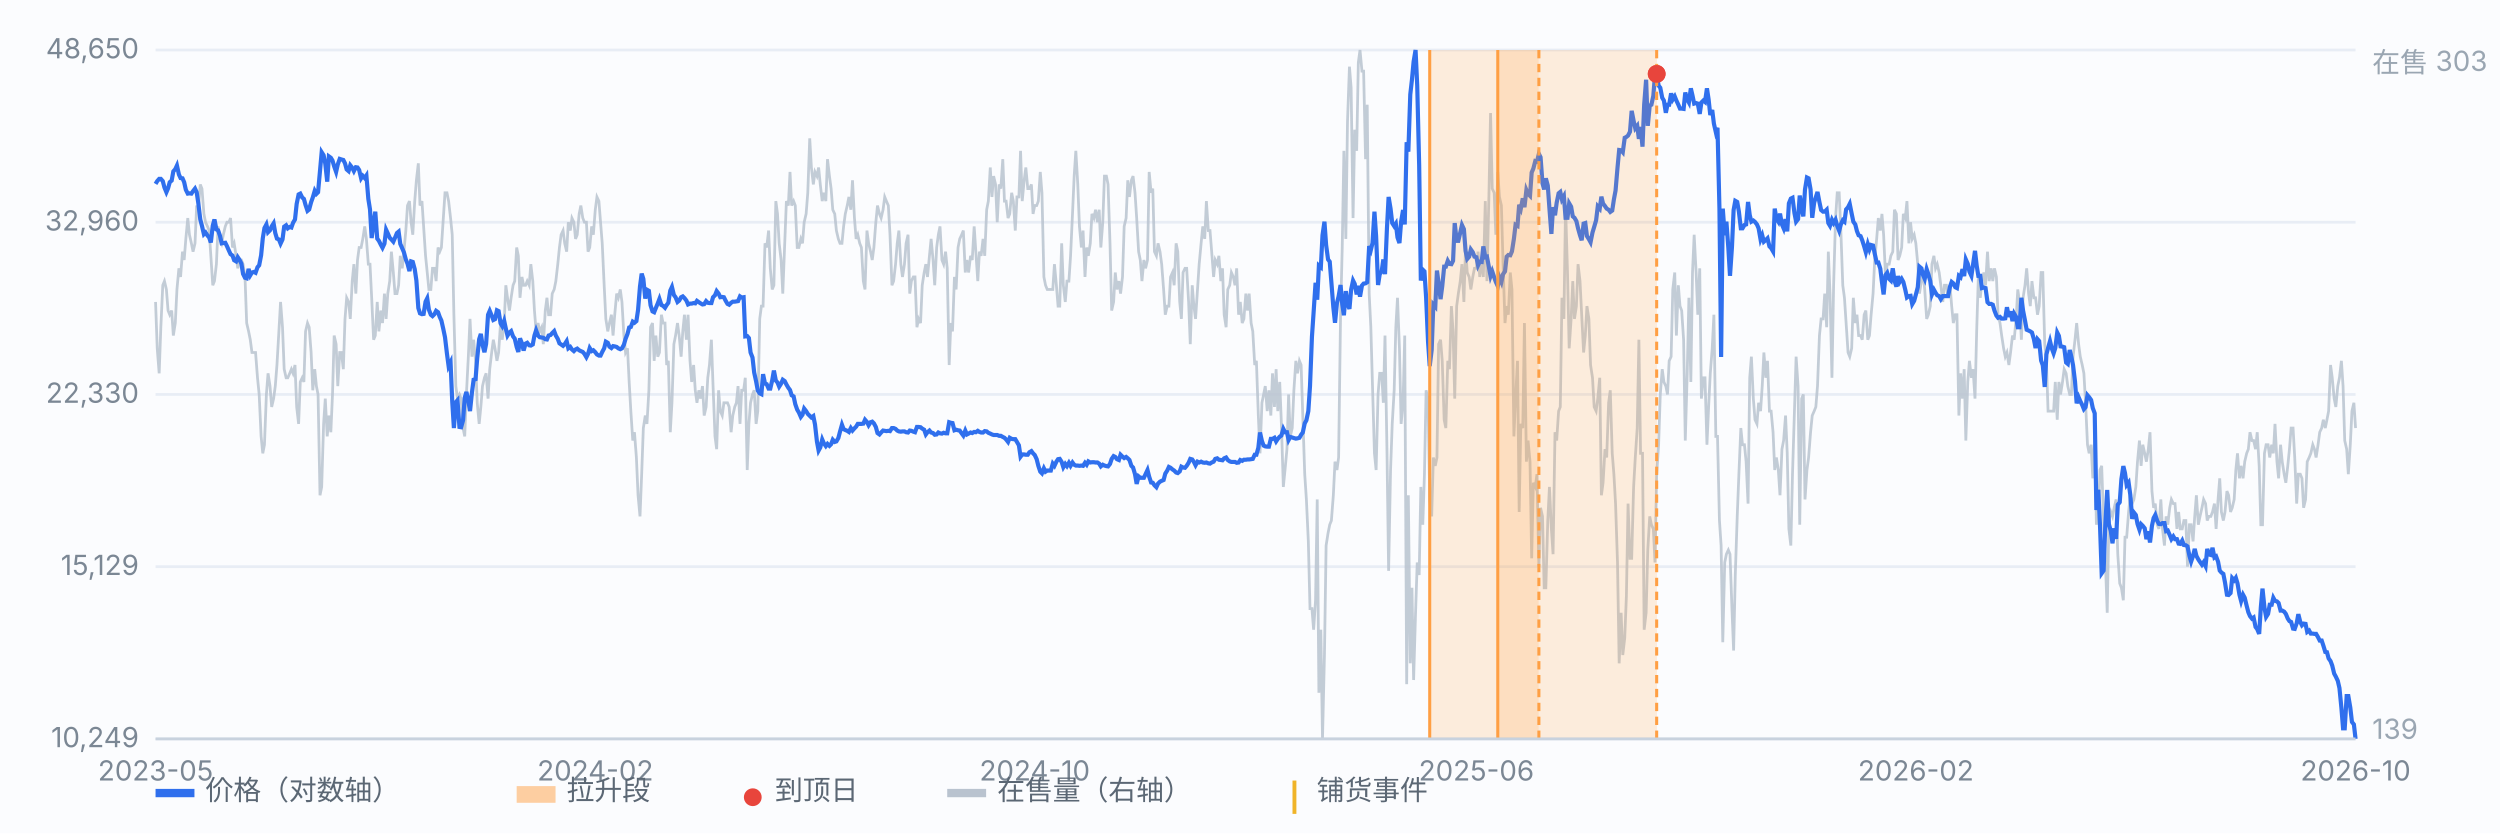
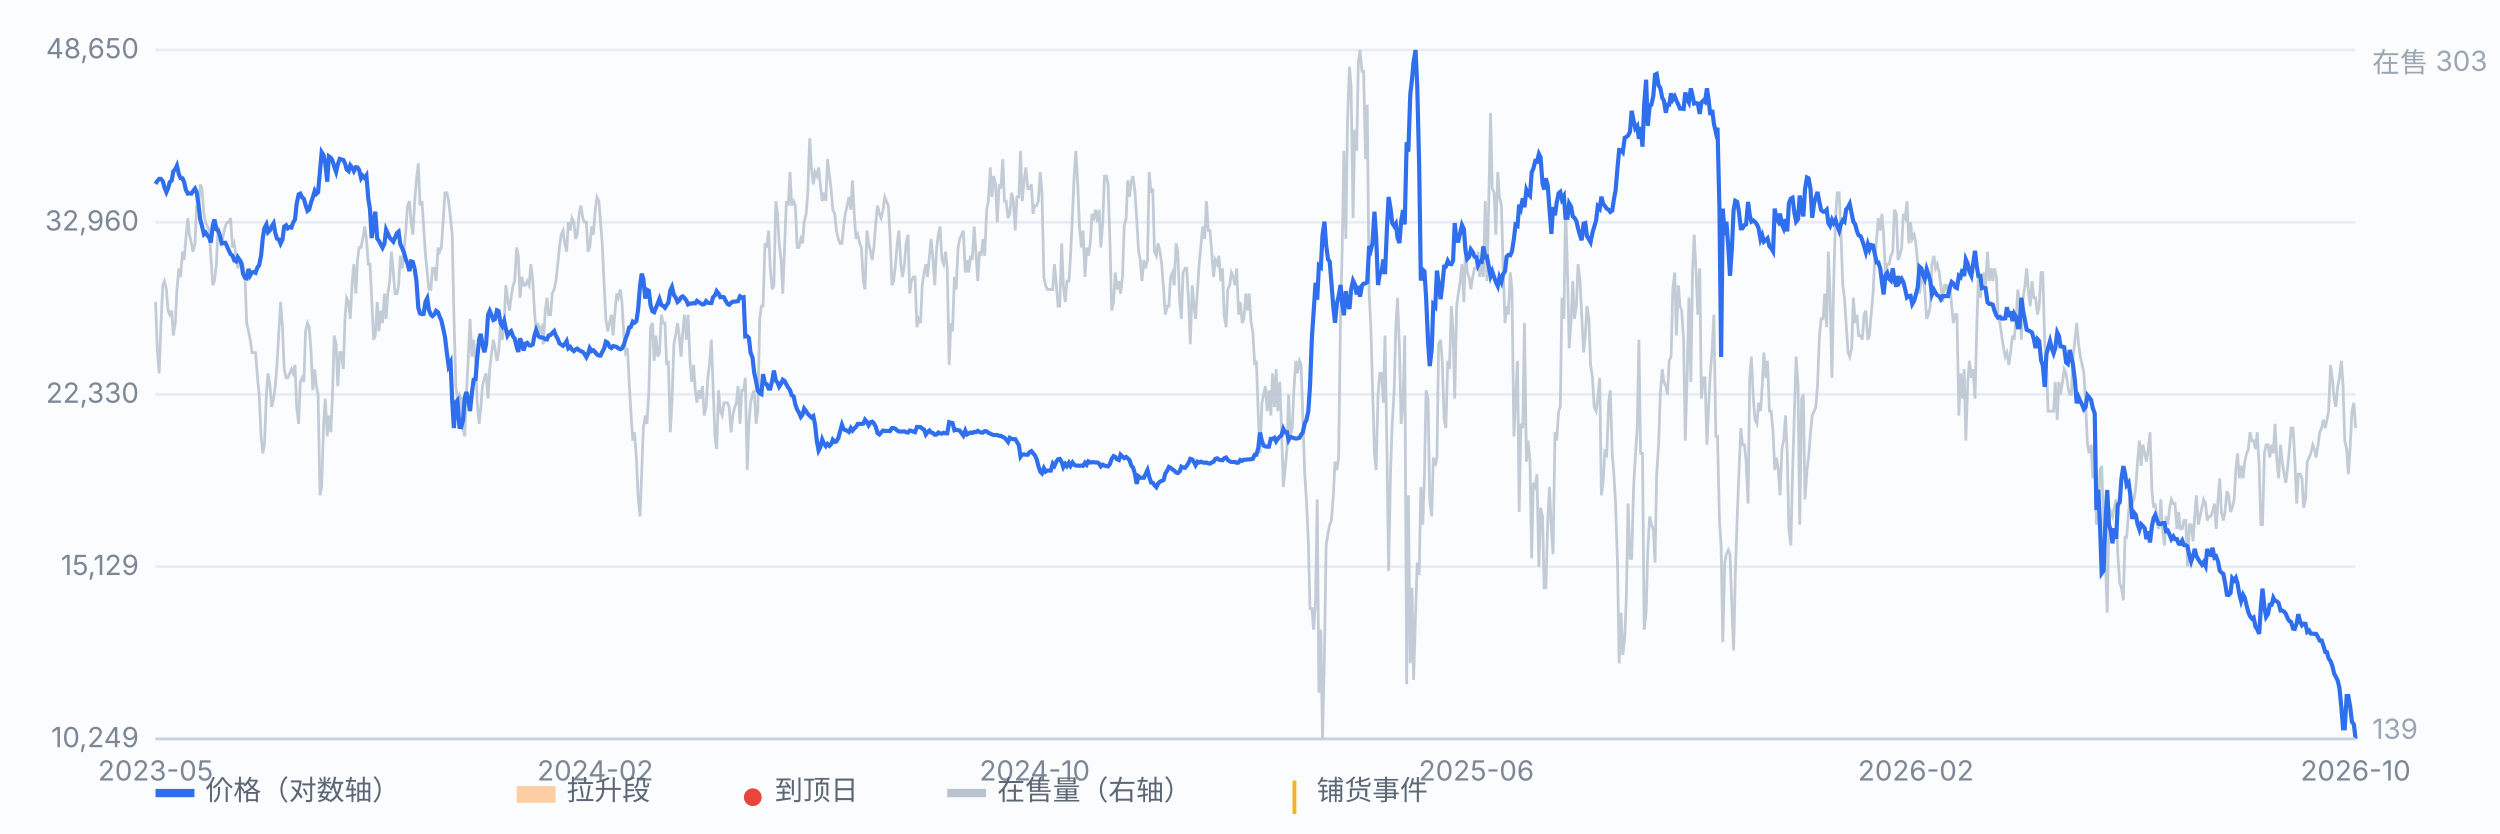
<svg xmlns="http://www.w3.org/2000/svg" viewBox="0 0 900 300" preserveAspectRatio="xMidYMid meet" style="width:100%;max-width:900px;height:auto;display:block" font-family="-apple-system,Segoe UI,Microsoft YaHei,sans-serif" font-size="10">
  <rect x="0" y="0" width="900" height="300" fill="#fbfcfe" />
  <line x1="56" y1="266.0" x2="848" y2="266.0" stroke="#e8edf5" stroke-width="1" />
  <text x="50" y="269.0" text-anchor="end" fill="#7b8794">10,249</text>
  <line x1="56" y1="204.0" x2="848" y2="204.0" stroke="#e8edf5" stroke-width="1" />
  <text x="50" y="207.0" text-anchor="end" fill="#7b8794">15,129</text>
  <line x1="56" y1="142.0" x2="848" y2="142.0" stroke="#e8edf5" stroke-width="1" />
  <text x="50" y="145.0" text-anchor="end" fill="#7b8794">22,330</text>
  <line x1="56" y1="80.0" x2="848" y2="80.0" stroke="#e8edf5" stroke-width="1" />
  <text x="50" y="83.0" text-anchor="end" fill="#7b8794">32,960</text>
  <line x1="56" y1="18.0" x2="848" y2="18.0" stroke="#e8edf5" stroke-width="1" />
  <text x="50" y="21.0" text-anchor="end" fill="#7b8794">48,650</text>
  <path d="M56.0 108.7 L56.6 125.4 L57.3 134.4 L57.9 117.8 L58.6 102.7 L59.2 101.2 L59.9 104.2 L60.5 111.8 L61.1 113.3 L61.8 111.8 L62.4 120.8 L63.1 116.3 L63.7 104.2 L64.4 96.6 L65.0 99.7 L65.7 90.6 L66.3 93.6 L66.9 86.0 L67.6 78.5 L68.2 84.5 L68.9 87.6 L69.5 90.6 L70.2 87.6 L70.8 74.0 L71.4 75.5 L72.1 66.4 L72.7 67.9 L73.4 77.0 L74.0 80.0 L74.7 81.5 L75.3 83.0 L75.9 92.1 L76.6 102.7 L77.2 101.2 L77.9 95.1 L78.5 81.5 L79.2 86.0 L79.8 87.6 L80.4 84.5 L81.1 81.5 L81.7 80.0 L82.4 80.0 L83.0 78.5 L83.7 89.1 L84.3 87.6 L85.0 92.1 L85.6 96.6 L86.2 93.6 L86.9 93.6 L87.5 95.1 L88.2 99.7 L88.8 116.3 L89.5 119.3 L90.1 122.3 L90.7 126.9 L91.4 126.9 L92.0 126.9 L92.7 136.0 L93.3 142.0 L94.0 157.1 L94.6 163.2 L95.2 160.1 L95.9 142.0 L96.5 134.4 L97.2 139.0 L97.8 146.5 L98.5 143.5 L99.1 139.0 L99.7 131.4 L100.4 119.3 L101.0 108.7 L101.7 117.8 L102.3 132.9 L103.0 136.0 L103.6 136.0 L104.3 134.4 L104.9 132.9 L105.5 134.4 L106.2 131.4 L106.8 146.5 L107.5 152.6 L108.1 137.5 L108.8 136.0 L109.4 137.5 L110.0 119.3 L110.7 116.3 L111.3 117.8 L112.0 126.9 L112.6 140.5 L113.3 132.9 L113.9 139.0 L114.5 142.0 L115.2 178.3 L115.8 175.3 L116.5 152.6 L117.1 143.5 L117.8 157.1 L118.4 149.6 L119.1 155.6 L119.7 142.0 L120.3 120.8 L121.0 123.9 L121.6 139.0 L122.3 126.9 L122.9 126.9 L123.6 132.9 L124.2 114.8 L124.8 107.2 L125.5 108.7 L126.1 114.8 L126.8 101.2 L127.4 95.1 L128.1 105.7 L128.7 93.6 L129.3 89.1 L130.0 89.1 L130.6 86.0 L131.3 81.5 L131.9 86.0 L132.6 95.1 L133.2 95.1 L133.8 107.2 L134.5 122.3 L135.1 120.8 L135.8 108.7 L136.4 119.3 L137.1 111.8 L137.7 116.3 L138.4 105.7 L139.0 114.8 L139.6 105.7 L140.3 101.2 L140.9 90.6 L141.6 98.1 L142.2 105.7 L142.9 105.7 L143.5 102.7 L144.1 92.1 L144.8 96.6 L145.4 90.6 L146.1 83.0 L146.7 74.0 L147.4 72.4 L148.0 80.0 L148.6 84.5 L149.3 72.4 L149.9 64.9 L150.6 58.8 L151.2 74.0 L151.9 72.4 L152.5 81.5 L153.2 92.1 L153.8 98.1 L154.4 104.2 L155.1 104.2 L155.7 96.6 L156.4 96.6 L157.0 101.2 L157.7 89.1 L158.3 90.6 L158.9 89.1 L159.6 78.5 L160.2 69.4 L160.9 69.4 L161.5 72.4 L162.2 78.5 L162.8 84.5 L163.4 113.3 L164.1 139.0 L164.7 143.5 L165.4 142.0 L166.0 143.5 L166.7 154.1 L167.3 157.1 L167.9 142.0 L168.6 128.4 L169.2 114.8 L169.9 128.4 L170.5 122.3 L171.2 129.9 L171.8 145.0 L172.5 152.6 L173.1 146.5 L173.7 139.0 L174.4 136.0 L175.0 134.4 L175.7 143.5 L176.3 132.9 L177.0 126.9 L177.6 122.3 L178.2 125.4 L178.9 129.9 L179.5 126.9 L180.2 116.3 L180.8 122.3 L181.5 116.3 L182.1 102.7 L182.7 107.2 L183.4 111.8 L184.0 107.2 L184.7 102.7 L185.3 101.2 L186.0 89.1 L186.6 92.1 L187.2 107.2 L187.9 99.7 L188.5 102.7 L189.2 102.7 L189.8 101.2 L190.5 102.7 L191.1 95.1 L191.8 101.2 L192.4 111.8 L193.0 119.3 L193.7 116.3 L194.3 119.3 L195.0 117.8 L195.6 123.9 L196.3 111.8 L196.9 107.2 L197.5 113.3 L198.2 113.3 L198.8 105.7 L199.5 104.2 L200.1 101.2 L200.8 95.1 L201.4 89.1 L202.0 84.5 L202.7 83.0 L203.3 87.6 L204.0 90.6 L204.6 80.0 L205.3 83.0 L205.9 78.5 L206.6 80.0 L207.2 86.0 L207.8 84.5 L208.5 77.0 L209.1 74.0 L209.8 78.5 L210.4 80.0 L211.1 80.0 L211.7 90.6 L212.3 89.1 L213.0 81.5 L213.6 84.5 L214.3 75.5 L214.9 70.9 L215.6 72.4 L216.2 80.0 L216.8 87.6 L217.5 102.7 L218.1 114.8 L218.8 119.3 L219.4 116.3 L220.1 113.3 L220.7 120.8 L221.3 113.3 L222.0 105.7 L222.6 107.2 L223.3 104.2 L223.9 108.7 L224.6 120.8 L225.2 126.9 L225.9 125.4 L226.5 137.5 L227.1 148.0 L227.8 158.6 L228.4 155.6 L229.1 164.7 L229.7 178.3 L230.4 185.9 L231.0 170.7 L231.6 154.1 L232.3 149.6 L232.9 152.6 L233.6 140.5 L234.2 117.8 L234.9 116.3 L235.5 129.9 L236.1 120.8 L236.8 128.4 L237.4 126.9 L238.1 113.3 L238.7 116.3 L239.4 116.3 L240.0 131.4 L240.6 129.9 L241.3 155.6 L241.9 145.0 L242.6 123.9 L243.2 120.8 L243.9 116.3 L244.5 120.8 L245.2 128.4 L245.8 119.3 L246.4 113.3 L247.1 122.3 L247.7 113.3 L248.4 129.9 L249.0 137.5 L249.7 131.4 L250.3 140.5 L250.9 145.0 L251.6 140.5 L252.2 143.5 L252.9 139.0 L253.5 149.6 L254.2 146.5 L254.8 136.0 L255.4 131.4 L256.1 122.3 L256.7 139.0 L257.4 157.1 L258.0 161.7 L258.7 140.5 L259.3 148.0 L260.0 149.6 L260.6 145.0 L261.2 145.0 L261.9 145.0 L262.5 146.5 L263.2 155.6 L263.8 149.6 L264.5 146.5 L265.1 145.0 L265.7 139.0 L266.4 152.6 L267.0 140.5 L267.7 140.5 L268.3 136.0 L269.0 169.2 L269.6 152.6 L270.2 145.0 L270.9 142.0 L271.5 140.5 L272.2 152.6 L272.8 148.0 L273.5 114.8 L274.1 110.2 L274.7 110.2 L275.4 87.6 L276.0 89.1 L276.7 83.0 L277.3 96.6 L278.0 104.2 L278.6 102.7 L279.3 72.4 L279.9 77.0 L280.5 87.6 L281.2 93.6 L281.8 105.7 L282.5 87.6 L283.1 72.4 L283.8 74.0 L284.4 61.9 L285.0 74.0 L285.7 72.4 L286.3 74.0 L287.0 89.1 L287.6 89.1 L288.3 86.0 L288.9 87.6 L289.5 80.0 L290.2 77.0 L290.8 69.4 L291.5 49.8 L292.1 60.3 L292.8 66.4 L293.4 61.9 L294.1 63.4 L294.7 60.3 L295.3 66.4 L296.0 72.4 L296.6 69.4 L297.3 72.4 L297.9 57.3 L298.6 63.4 L299.2 67.9 L299.8 75.5 L300.5 77.0 L301.1 83.0 L301.8 86.0 L302.4 87.6 L303.1 87.6 L303.7 81.5 L304.3 77.0 L305.0 74.0 L305.6 70.9 L306.3 75.5 L306.9 64.9 L307.6 78.5 L308.2 86.0 L308.8 84.5 L309.5 87.6 L310.1 89.1 L310.8 101.2 L311.4 104.2 L312.1 83.0 L312.7 87.6 L313.4 90.6 L314.0 93.6 L314.6 89.1 L315.3 80.0 L315.9 74.0 L316.6 77.0 L317.2 78.5 L317.9 75.5 L318.5 70.9 L319.1 72.4 L319.8 74.0 L320.4 84.5 L321.1 102.7 L321.7 101.2 L322.4 95.1 L323.0 87.6 L323.6 83.0 L324.3 95.1 L324.9 99.7 L325.6 95.1 L326.2 87.6 L326.9 84.5 L327.5 105.7 L328.1 101.2 L328.8 99.7 L329.4 99.7 L330.1 117.8 L330.7 114.8 L331.4 116.3 L332.0 102.7 L332.7 98.1 L333.3 95.1 L333.9 99.7 L334.6 92.1 L335.2 86.0 L335.9 93.6 L336.5 102.7 L337.2 89.1 L337.8 84.5 L338.4 81.5 L339.1 93.6 L339.7 95.1 L340.4 90.6 L341.0 96.6 L341.7 131.4 L342.3 116.3 L342.9 119.3 L343.6 99.7 L344.2 104.2 L344.9 89.1 L345.5 86.0 L346.2 84.5 L346.8 83.0 L347.5 98.1 L348.1 93.6 L348.7 98.1 L349.4 92.1 L350.0 93.6 L350.7 81.5 L351.3 90.6 L352.0 101.2 L352.6 90.6 L353.2 92.1 L353.9 86.0 L354.5 92.1 L355.2 75.5 L355.8 72.4 L356.5 60.3 L357.1 70.9 L357.7 63.4 L358.4 66.4 L359.0 80.0 L359.7 66.4 L360.3 67.9 L361.0 57.3 L361.6 72.4 L362.2 72.4 L362.9 78.5 L363.5 77.0 L364.2 69.4 L364.8 72.4 L365.5 83.0 L366.1 70.9 L366.8 70.9 L367.4 54.3 L368.0 72.4 L368.7 64.9 L369.3 60.3 L370.0 67.9 L370.6 67.9 L371.3 66.4 L371.9 77.0 L372.5 74.0 L373.2 74.0 L373.8 72.4 L374.5 61.9 L375.1 69.4 L375.8 99.7 L376.4 102.7 L377.0 104.2 L377.7 104.2 L378.3 104.2 L379.0 104.2 L379.6 95.1 L380.3 102.7 L380.9 110.2 L381.5 110.2 L382.2 87.6 L382.8 102.7 L383.5 108.7 L384.1 101.2 L384.8 101.2 L385.4 92.1 L386.1 77.0 L386.7 63.4 L387.3 54.3 L388.0 66.4 L388.6 81.5 L389.3 89.1 L389.9 83.0 L390.6 99.7 L391.2 89.1 L391.8 92.1 L392.5 87.6 L393.1 77.0 L393.8 78.5 L394.4 75.5 L395.1 80.0 L395.7 75.5 L396.3 89.1 L397.0 80.0 L397.6 63.4 L398.3 63.4 L398.9 66.4 L399.6 87.6 L400.2 111.8 L400.9 108.7 L401.5 98.1 L402.1 104.2 L402.8 101.2 L403.4 105.7 L404.1 99.7 L404.7 81.5 L405.4 78.5 L406.0 64.9 L406.6 70.9 L407.3 64.9 L407.9 63.4 L408.6 69.4 L409.2 78.5 L409.9 90.6 L410.5 93.6 L411.1 101.2 L411.8 93.6 L412.4 96.6 L413.1 93.6 L413.7 61.9 L414.4 69.4 L415.0 67.9 L415.6 90.6 L416.3 92.1 L416.9 87.6 L417.6 90.6 L418.2 95.1 L418.9 104.2 L419.5 113.3 L420.2 110.2 L420.8 110.2 L421.4 99.7 L422.1 98.1 L422.7 102.7 L423.4 87.6 L424.0 90.6 L424.7 108.7 L425.3 114.8 L425.9 98.1 L426.6 96.6 L427.2 96.6 L427.9 108.7 L428.5 123.9 L429.2 102.7 L429.8 110.2 L430.4 114.8 L431.1 104.2 L431.7 95.1 L432.4 87.6 L433.0 81.5 L433.7 86.0 L434.3 72.4 L435.0 83.0 L435.6 83.0 L436.2 90.6 L436.9 99.7 L437.5 93.6 L438.2 95.1 L438.8 92.1 L439.5 101.2 L440.1 96.6 L440.7 113.3 L441.4 117.8 L442.0 104.2 L442.7 102.7 L443.3 98.1 L444.0 99.7 L444.6 102.7 L445.2 96.6 L445.9 113.3 L446.5 108.7 L447.2 116.3 L447.8 114.8 L448.5 105.7 L449.1 111.8 L449.7 105.7 L450.4 116.3 L451.0 119.3 L451.7 131.4 L452.3 129.9 L453.0 149.6 L453.6 163.2 L454.3 145.0 L454.9 142.0 L455.5 139.0 L456.2 148.0 L456.8 140.5 L457.5 149.6 L458.1 134.4 L458.8 146.5 L459.4 132.9 L460.0 148.0 L460.7 137.5 L461.3 152.6 L462.0 175.3 L462.6 169.2 L463.3 161.7 L463.9 142.0 L464.5 157.1 L465.2 154.1 L465.8 140.5 L466.5 129.9 L467.1 134.4 L467.8 129.9 L468.4 131.4 L469.0 149.6 L469.7 170.7 L470.3 179.8 L471.0 194.9 L471.6 219.1 L472.3 219.1 L472.9 226.7 L473.6 216.1 L474.2 179.8 L474.8 249.4 L475.5 226.7 L476.1 266.0 L476.8 235.8 L477.4 196.4 L478.1 191.9 L478.7 188.9 L479.3 187.4 L480.0 178.3 L480.6 166.2 L481.3 169.2 L481.9 164.7 L482.6 113.3 L483.2 89.1 L483.8 54.3 L484.5 86.0 L485.1 43.7 L485.8 24.0 L486.4 31.6 L487.1 78.5 L487.7 46.7 L488.4 54.3 L489.0 22.5 L489.6 18.0 L490.3 25.6 L490.9 25.6 L491.6 57.3 L492.2 37.7 L492.9 105.7 L493.5 117.8 L494.1 139.0 L494.8 163.2 L495.4 169.2 L496.1 142.0 L496.7 134.4 L497.4 134.4 L498.0 145.0 L498.6 120.8 L499.3 161.7 L499.9 205.5 L500.6 169.2 L501.2 152.6 L501.9 140.5 L502.5 117.8 L503.1 107.2 L503.8 125.4 L504.4 152.6 L505.1 145.0 L505.7 120.8 L506.4 246.3 L507.0 178.3 L507.7 238.8 L508.3 211.6 L508.9 244.8 L509.6 220.6 L510.2 202.5 L510.9 207.0 L511.5 175.3 L512.2 188.9 L512.8 170.7 L513.4 140.5 L514.1 143.5 L514.7 179.8 L515.4 185.9 L516.0 164.7 L516.7 167.7 L517.3 164.7 L517.9 123.9 L518.6 122.3 L519.2 129.9 L519.9 151.1 L520.5 154.1 L521.2 129.9 L521.8 132.9 L522.5 110.2 L523.1 119.3 L523.7 143.5 L524.4 110.2 L525.0 105.7 L525.7 101.2 L526.3 95.1 L527.0 108.7 L527.6 89.1 L528.2 98.1 L528.9 99.7 L529.5 104.2 L530.2 99.7 L530.8 96.6 L531.5 96.6 L532.1 90.6 L532.7 99.7 L533.4 93.6 L534.0 99.7 L534.7 72.4 L535.3 101.2 L536.0 70.9 L536.6 40.7 L537.2 67.9 L537.9 69.4 L538.5 84.5 L539.2 61.9 L539.8 70.9 L540.5 74.0 L541.1 95.1 L541.8 116.3 L542.4 110.2 L543.0 113.3 L543.7 98.1 L544.3 104.2 L545.0 157.1 L545.6 143.5 L546.3 129.9 L546.9 184.3 L547.5 152.6 L548.2 154.1 L548.8 116.3 L549.5 166.2 L550.1 158.6 L550.8 166.2 L551.4 201.0 L552.0 173.8 L552.7 175.3 L553.3 170.7 L554.0 204.0 L554.6 182.8 L555.3 185.9 L555.9 211.6 L556.5 211.6 L557.2 187.4 L557.8 175.3 L558.5 190.4 L559.1 199.5 L559.8 155.6 L560.4 158.6 L561.1 148.0 L561.7 146.5 L562.3 107.2 L563.0 114.8 L563.6 74.0 L564.3 98.1 L564.9 125.4 L565.6 114.8 L566.2 101.2 L566.8 114.8 L567.5 110.2 L568.1 95.1 L568.8 101.2 L569.4 113.3 L570.1 126.9 L570.7 120.8 L571.3 110.2 L572.0 114.8 L572.6 131.4 L573.3 136.0 L573.9 146.5 L574.6 148.0 L575.2 143.5 L575.9 136.0 L576.5 178.3 L577.1 173.8 L577.8 161.7 L578.4 164.7 L579.1 145.0 L579.7 140.5 L580.4 163.2 L581.0 170.7 L581.6 181.3 L582.3 202.5 L582.9 238.8 L583.6 220.6 L584.2 235.8 L584.9 229.7 L585.5 214.6 L586.1 181.3 L586.8 201.0 L587.4 201.0 L588.1 175.3 L588.7 164.7 L589.4 154.1 L590.0 122.3 L590.6 163.2 L591.3 163.2 L591.9 226.7 L592.6 220.6 L593.2 198.0 L593.9 185.9 L594.5 188.9 L595.2 190.4 L595.8 202.5 L596.4 170.7 L597.1 160.1 L597.7 142.0 L598.4 132.9 L599.0 137.5 L599.7 139.0 L600.3 142.0 L600.9 129.9 L601.6 128.4 L602.2 104.2 L602.9 98.1 L603.5 120.8 L604.2 102.7 L604.8 110.2 L605.4 111.8 L606.1 122.3 L606.7 158.6 L607.4 134.4 L608.0 107.2 L608.7 137.5 L609.3 98.1 L609.9 84.5 L610.6 98.1 L611.2 113.3 L611.9 96.6 L612.5 143.5 L613.2 136.0 L613.8 136.0 L614.5 160.1 L615.1 146.5 L615.7 134.4 L616.4 125.4 L617.0 113.3 L617.7 157.1 L618.3 157.1 L619.0 187.4 L619.6 196.4 L620.2 231.2 L620.9 202.5 L621.5 199.5 L622.2 198.0 L622.8 199.5 L623.5 219.1 L624.1 234.2 L624.7 207.0 L625.4 185.9 L626.0 170.7 L626.7 154.1 L627.3 160.1 L628.0 160.1 L628.6 166.2 L629.3 181.3 L629.9 136.0 L630.5 128.4 L631.2 143.5 L631.8 151.1 L632.5 152.6 L633.1 145.0 L633.8 148.0 L634.4 139.0 L635.0 126.9 L635.7 136.0 L636.3 129.9 L637.0 148.0 L637.6 148.0 L638.3 155.6 L638.9 169.2 L639.5 164.7 L640.2 169.2 L640.8 178.3 L641.5 161.7 L642.1 158.6 L642.8 149.6 L643.4 163.2 L644.0 190.4 L644.7 196.4 L645.3 170.7 L646.0 148.0 L646.6 128.4 L647.3 139.0 L647.9 188.9 L648.6 143.5 L649.2 142.0 L649.8 179.8 L650.5 169.2 L651.1 164.7 L651.8 155.6 L652.4 149.6 L653.1 148.0 L653.7 146.5 L654.3 139.0 L655.0 120.8 L655.6 114.8 L656.3 114.8 L656.9 105.7 L657.6 117.8 L658.2 90.6 L658.8 105.7 L659.5 136.0 L660.1 102.7 L660.8 78.5 L661.4 69.4 L662.1 69.4 L662.7 83.0 L663.4 102.7 L664.0 107.2 L664.6 116.3 L665.3 126.9 L665.9 128.4 L666.6 125.4 L667.2 107.2 L667.9 116.3 L668.5 113.3 L669.1 120.8 L669.8 120.8 L670.4 122.3 L671.1 113.3 L671.7 111.8 L672.4 122.3 L673.0 120.8 L673.6 113.3 L674.3 105.7 L674.9 93.6 L675.6 86.0 L676.2 78.5 L676.9 83.0 L677.5 77.0 L678.1 84.5 L678.8 99.7 L679.4 95.1 L680.1 95.1 L680.7 92.1 L681.4 90.6 L682.0 75.5 L682.7 77.0 L683.3 93.6 L683.9 92.1 L684.6 89.1 L685.2 77.0 L685.9 78.5 L686.5 72.4 L687.2 87.6 L687.8 80.0 L688.4 86.0 L689.1 84.5 L689.7 87.6 L690.4 95.1 L691.0 105.7 L691.7 101.2 L692.3 98.1 L692.9 104.2 L693.6 114.8 L694.2 113.3 L694.9 110.2 L695.5 95.1 L696.2 92.1 L696.8 96.6 L697.4 95.1 L698.1 98.1 L698.7 102.7 L699.4 108.7 L700.0 102.7 L700.7 102.7 L701.3 107.2 L702.0 102.7 L702.6 110.2 L703.2 116.3 L703.9 113.3 L704.5 113.3 L705.2 149.6 L705.8 134.4 L706.5 143.5 L707.1 132.9 L707.7 158.6 L708.4 137.5 L709.0 129.9 L709.7 136.0 L710.3 132.9 L711.0 143.5 L711.6 119.3 L712.2 99.7 L712.9 107.2 L713.5 101.2 L714.2 98.1 L714.8 102.7 L715.5 90.6 L716.1 101.2 L716.8 96.6 L717.4 101.2 L718.0 96.6 L718.7 99.7 L719.3 113.3 L720.0 116.3 L720.6 120.8 L721.3 125.4 L721.9 128.4 L722.5 126.9 L723.2 131.4 L723.8 126.9 L724.5 120.8 L725.1 122.3 L725.8 114.8 L726.4 104.2 L727.0 108.7 L727.7 122.3 L728.3 107.2 L729.0 102.7 L729.6 96.6 L730.3 105.7 L730.9 110.2 L731.5 101.2 L732.2 107.2 L732.8 107.2 L733.5 113.3 L734.1 110.2 L734.8 98.1 L735.4 98.1 L736.1 123.9 L736.7 129.9 L737.3 148.0 L738.0 148.0 L738.6 148.0 L739.3 148.0 L739.9 137.5 L740.6 151.1 L741.2 137.5 L741.8 142.0 L742.5 137.5 L743.1 132.9 L743.8 134.4 L744.4 139.0 L745.1 142.0 L745.7 142.0 L746.3 128.4 L747.0 122.3 L747.6 116.3 L748.3 123.9 L748.9 128.4 L749.6 131.4 L750.2 134.4 L750.8 145.0 L751.5 160.1 L752.1 163.2 L752.8 160.1 L753.4 172.2 L754.1 157.1 L754.7 188.9 L755.4 184.3 L756.0 169.2 L756.6 167.7 L757.3 187.4 L757.9 201.0 L758.6 220.6 L759.2 187.4 L759.9 184.3 L760.5 185.9 L761.1 182.8 L761.8 179.8 L762.4 199.5 L763.1 210.0 L763.7 211.6 L764.4 216.1 L765.0 193.4 L765.6 193.4 L766.3 184.3 L766.9 178.3 L767.6 181.3 L768.2 179.8 L768.9 175.3 L769.5 166.2 L770.2 158.6 L770.8 167.7 L771.4 160.1 L772.1 163.2 L772.7 166.2 L773.4 161.7 L774.0 155.6 L774.7 176.8 L775.3 182.8 L775.9 181.3 L776.6 188.9 L777.2 190.4 L777.9 179.8 L778.5 190.4 L779.2 196.4 L779.8 185.9 L780.4 188.9 L781.1 182.8 L781.7 179.8 L782.4 181.3 L783.0 181.3 L783.7 190.4 L784.3 184.3 L784.9 190.4 L785.6 190.4 L786.2 187.4 L786.9 187.4 L787.5 204.0 L788.2 188.9 L788.8 188.9 L789.5 194.9 L790.1 185.9 L790.7 178.3 L791.4 188.9 L792.0 185.9 L792.7 182.8 L793.3 179.8 L794.0 181.3 L794.6 187.4 L795.2 185.9 L795.9 185.9 L796.5 184.3 L797.2 181.3 L797.8 190.4 L798.5 179.8 L799.1 172.2 L799.7 184.3 L800.4 187.4 L801.0 184.3 L801.7 176.8 L802.3 178.3 L803.0 184.3 L803.6 182.8 L804.3 179.8 L804.9 169.2 L805.5 163.2 L806.2 172.2 L806.8 167.7 L807.5 172.2 L808.1 166.2 L808.8 163.2 L809.4 161.7 L810.0 155.6 L810.7 158.6 L811.3 158.6 L812.0 161.7 L812.6 155.6 L813.3 167.7 L813.9 188.9 L814.5 188.9 L815.2 163.2 L815.8 160.1 L816.5 160.1 L817.1 164.7 L817.8 160.1 L818.4 163.2 L819.0 152.6 L819.7 166.2 L820.3 172.2 L821.0 160.1 L821.6 166.2 L822.3 170.7 L822.9 173.8 L823.6 167.7 L824.2 161.7 L824.8 154.1 L825.5 154.1 L826.1 164.7 L826.8 181.3 L827.4 170.7 L828.1 170.7 L828.7 172.2 L829.3 182.8 L830.0 179.8 L830.6 166.2 L831.3 164.7 L831.9 163.2 L832.6 160.1 L833.2 161.7 L833.8 164.7 L834.5 160.1 L835.1 155.6 L835.8 154.1 L836.4 151.1 L837.1 154.1 L837.7 151.1 L838.3 148.0 L839.0 131.4 L839.6 136.0 L840.3 143.5 L840.9 146.5 L841.6 139.0 L842.2 136.0 L842.9 129.9 L843.5 139.0 L844.1 158.6 L844.8 161.7 L845.4 170.7 L846.1 160.1 L846.7 148.0 L847.4 145.0 L848.0 154.1" fill="none" stroke="#b9c3cf" stroke-width="1" opacity="0.85" />
  <text x="854" y="26" fill="#9aa6b2">在售 303</text>
  <text x="854" y="266" fill="#9aa6b2">139</text>
  <path d="M56.0 66.2 L56.6 65.2 L57.3 64.4 L57.9 64.4 L58.6 65.2 L59.2 67.5 L59.9 69.2 L60.5 67.8 L61.1 65.6 L61.8 65.0 L62.4 61.7 L63.1 60.9 L63.7 59.6 L64.4 62.8 L65.0 64.1 L65.7 64.2 L66.3 65.6 L66.9 68.3 L67.6 69.7 L68.2 69.6 L68.9 69.7 L69.5 68.8 L70.2 67.9 L70.8 69.2 L71.4 73.2 L72.1 79.0 L72.7 81.3 L73.4 84.3 L74.0 83.7 L74.7 84.8 L75.3 85.5 L75.9 87.3 L76.6 81.2 L77.2 79.0 L77.9 82.6 L78.5 82.9 L79.2 84.9 L79.8 87.6 L80.4 87.5 L81.1 87.4 L81.7 88.6 L82.4 90.2 L83.0 91.5 L83.7 92.0 L84.3 93.7 L85.0 94.1 L85.6 92.6 L86.2 93.5 L86.9 94.9 L87.5 98.6 L88.2 100.0 L88.8 100.2 L89.5 96.8 L90.1 99.1 L90.7 98.1 L91.4 97.9 L92.0 98.2 L92.7 96.2 L93.3 95.5 L94.0 91.9 L94.6 85.8 L95.2 82.1 L95.9 80.8 L96.5 83.6 L97.2 82.9 L97.8 81.5 L98.5 80.4 L99.1 83.9 L99.7 85.9 L100.4 86.2 L101.0 87.7 L101.7 86.2 L102.3 81.6 L103.0 81.1 L103.6 82.2 L104.3 81.7 L104.9 81.9 L105.5 80.2 L106.2 79.0 L106.8 73.4 L107.5 70.0 L108.1 69.7 L108.8 71.1 L109.4 71.6 L110.0 73.8 L110.7 75.9 L111.3 75.4 L112.0 72.8 L112.6 71.1 L113.3 68.7 L113.9 69.8 L114.5 69.2 L115.2 61.5 L115.8 54.8 L116.5 55.9 L117.1 58.9 L117.8 65.4 L118.4 56.3 L119.1 56.8 L119.7 57.8 L120.3 59.9 L121.0 61.9 L121.6 59.2 L122.3 57.2 L122.9 57.4 L123.6 57.6 L124.2 58.8 L124.8 61.0 L125.5 61.6 L126.1 59.5 L126.8 60.4 L127.4 61.6 L128.1 60.2 L128.7 60.3 L129.3 61.2 L130.0 64.2 L130.6 63.3 L131.3 64.1 L131.9 63.2 L132.6 71.6 L133.2 75.4 L133.8 85.7 L134.5 80.2 L135.1 76.2 L135.8 85.9 L136.4 86.7 L137.1 88.1 L137.7 89.2 L138.4 87.7 L139.0 82.7 L139.6 84.0 L140.3 85.6 L140.9 86.2 L141.6 87.0 L142.2 85.6 L142.9 83.9 L143.5 83.4 L144.1 87.8 L144.8 89.4 L145.4 90.8 L146.1 93.4 L146.7 94.9 L147.4 97.6 L148.0 94.1 L148.6 94.3 L149.3 96.9 L149.9 101.0 L150.6 110.9 L151.2 112.8 L151.9 113.1 L152.5 113.0 L153.2 108.6 L153.8 107.4 L154.4 111.5 L155.1 113.3 L155.7 113.8 L156.4 113.1 L157.0 111.9 L157.7 112.4 L158.3 114.1 L158.9 115.4 L159.6 118.5 L160.2 121.4 L160.9 127.3 L161.5 131.8 L162.2 130.4 L162.8 144.5 L163.4 154.1 L164.1 144.8 L164.7 144.1 L165.4 153.7 L166.0 153.8 L166.7 151.3 L167.3 143.2 L167.9 141.1 L168.6 144.2 L169.2 148.0 L169.9 141.3 L170.5 136.7 L171.2 136.5 L171.8 128.9 L172.5 122.1 L173.1 120.2 L173.7 124.1 L174.4 126.8 L175.0 123.8 L175.7 113.3 L176.3 111.9 L177.0 113.6 L177.6 115.2 L178.2 114.9 L178.9 111.7 L179.5 112.0 L180.2 116.4 L180.8 117.4 L181.5 115.5 L182.1 118.3 L182.7 120.8 L183.4 119.7 L184.0 119.2 L184.7 121.1 L185.3 121.9 L186.0 124.9 L186.6 126.7 L187.2 121.8 L187.9 123.6 L188.5 126.2 L189.2 123.7 L189.8 123.4 L190.5 124.3 L191.1 124.4 L191.8 124.0 L192.4 120.8 L193.0 118.9 L193.7 120.8 L194.3 121.4 L195.0 121.5 L195.6 121.6 L196.3 122.1 L196.9 122.2 L197.5 120.8 L198.2 120.6 L198.8 119.9 L199.5 119.2 L200.1 120.8 L200.8 122.0 L201.4 123.6 L202.0 124.0 L202.7 124.5 L203.3 123.9 L204.0 122.8 L204.6 125.4 L205.3 124.9 L205.9 125.8 L206.6 126.4 L207.2 125.8 L207.8 125.5 L208.5 126.1 L209.1 126.4 L209.8 126.7 L210.4 127.4 L211.1 128.6 L211.7 127.4 L212.3 125.3 L213.0 126.4 L213.6 126.1 L214.3 126.8 L214.9 127.6 L215.6 128.0 L216.2 128.0 L216.8 126.7 L217.5 125.4 L218.1 123.0 L218.8 123.4 L219.4 124.8 L220.1 125.3 L220.7 124.6 L221.3 124.7 L222.0 124.9 L222.6 125.4 L223.3 125.7 L223.9 125.4 L224.6 124.1 L225.2 122.0 L225.9 120.2 L226.5 117.9 L227.1 117.7 L227.8 115.8 L228.4 116.2 L229.1 115.6 L229.7 111.6 L230.4 103.1 L231.0 98.5 L231.6 100.4 L232.3 107.5 L232.9 104.3 L233.6 104.7 L234.2 109.9 L234.9 112.1 L235.5 112.4 L236.1 110.9 L236.8 109.2 L237.4 107.6 L238.1 109.8 L238.7 110.1 L239.4 110.8 L240.0 109.8 L240.6 109.0 L241.3 104.6 L241.9 103.3 L242.6 106.2 L243.2 107.0 L243.9 108.7 L244.5 108.2 L245.2 107.0 L245.8 106.7 L246.4 107.3 L247.1 108.2 L247.7 109.6 L248.4 109.3 L249.0 109.3 L249.7 109.1 L250.3 109.2 L250.9 108.3 L251.6 108.8 L252.2 109.2 L252.9 109.6 L253.5 109.5 L254.2 108.4 L254.8 109.0 L255.4 109.1 L256.1 109.1 L256.7 107.0 L257.4 106.3 L258.0 104.8 L258.7 105.7 L259.3 107.0 L260.0 106.9 L260.6 107.0 L261.2 108.2 L261.9 109.4 L262.5 109.7 L263.2 109.0 L263.8 108.6 L264.5 108.6 L265.1 108.5 L265.7 108.4 L266.4 106.7 L267.0 107.1 L267.7 107.0 L268.3 121.1 L269.0 121.0 L269.6 121.7 L270.2 126.9 L270.9 128.7 L271.5 134.1 L272.2 137.3 L272.8 140.6 L273.5 141.6 L274.1 141.9 L274.7 134.7 L275.4 138.1 L276.0 138.3 L276.7 139.9 L277.3 139.9 L278.0 136.9 L278.6 133.4 L279.3 137.0 L279.9 137.7 L280.5 139.2 L281.2 138.1 L281.8 136.7 L282.5 137.2 L283.1 138.4 L283.8 139.6 L284.4 140.4 L285.0 142.3 L285.7 142.7 L286.3 145.5 L287.0 147.5 L287.6 148.5 L288.3 150.1 L288.9 149.3 L289.5 147.1 L290.2 148.0 L290.8 149.0 L291.5 149.7 L292.1 150.3 L292.8 149.8 L293.4 152.8 L294.1 159.0 L294.7 162.2 L295.3 161.1 L296.0 158.2 L296.6 159.6 L297.3 160.6 L297.9 159.8 L298.6 160.5 L299.2 159.9 L299.8 158.3 L300.5 159.1 L301.1 158.9 L301.8 157.7 L302.4 155.4 L303.1 152.9 L303.7 154.5 L304.3 154.8 L305.0 155.1 L305.6 155.5 L306.3 154.1 L306.9 155.0 L307.6 154.2 L308.2 153.6 L308.8 152.6 L309.5 152.6 L310.1 152.6 L310.8 152.5 L311.4 151.1 L312.1 151.9 L312.7 153.1 L313.4 152.0 L314.0 151.8 L314.6 152.4 L315.3 153.7 L315.9 155.9 L316.6 156.4 L317.2 155.7 L317.9 155.0 L318.5 155.1 L319.1 155.2 L319.8 155.1 L320.4 155.2 L321.1 154.1 L321.7 154.1 L322.4 154.4 L323.0 155.0 L323.6 155.3 L324.3 155.4 L324.9 155.3 L325.6 155.3 L326.2 155.6 L326.9 155.7 L327.5 155.0 L328.1 155.1 L328.8 155.4 L329.4 155.6 L330.1 153.7 L330.7 153.7 L331.4 153.8 L332.0 154.3 L332.7 154.7 L333.3 156.4 L333.9 155.6 L334.6 155.0 L335.2 155.7 L335.9 155.9 L336.5 156.5 L337.2 156.4 L337.8 155.7 L338.4 156.0 L339.1 156.1 L339.7 155.8 L340.4 156.0 L341.0 156.0 L341.7 152.0 L342.3 152.2 L342.9 152.3 L343.6 154.9 L344.2 154.7 L344.9 154.9 L345.5 155.0 L346.2 156.0 L346.8 156.8 L347.5 155.0 L348.1 156.4 L348.7 156.1 L349.4 155.7 L350.0 155.9 L350.7 155.5 L351.3 155.6 L352.0 155.1 L352.6 155.5 L353.2 155.7 L353.9 155.7 L354.5 155.2 L355.2 155.3 L355.8 155.8 L356.5 156.1 L357.1 156.4 L357.7 156.6 L358.4 156.6 L359.0 156.6 L359.7 156.9 L360.3 156.9 L361.0 157.3 L361.6 157.6 L362.2 158.2 L362.9 159.1 L363.5 157.6 L364.2 158.0 L364.8 158.1 L365.5 158.1 L366.1 159.1 L366.8 160.3 L367.4 164.4 L368.0 163.6 L368.7 163.6 L369.3 163.7 L370.0 163.7 L370.6 162.8 L371.3 162.4 L371.9 163.2 L372.5 163.8 L373.2 165.3 L373.8 167.7 L374.5 169.8 L375.1 170.4 L375.8 168.6 L376.4 169.8 L377.0 169.4 L377.7 169.4 L378.3 169.4 L379.0 166.9 L379.6 167.7 L380.3 166.2 L380.9 165.3 L381.5 165.2 L382.2 166.3 L382.8 168.2 L383.5 167.0 L384.1 167.8 L384.8 166.6 L385.4 167.7 L386.1 166.5 L386.7 167.3 L387.3 167.6 L388.0 167.6 L388.6 167.7 L389.3 167.6 L389.9 167.7 L390.6 166.6 L391.2 167.3 L391.8 166.1 L392.5 166.5 L393.1 166.4 L393.8 166.4 L394.4 166.5 L395.1 166.5 L395.7 166.9 L396.3 167.9 L397.0 167.3 L397.6 167.6 L398.3 167.8 L398.9 167.9 L399.6 167.0 L400.2 165.2 L400.9 164.2 L401.5 164.5 L402.1 165.3 L402.8 165.6 L403.4 163.7 L404.1 164.4 L404.7 164.9 L405.4 164.5 L406.0 165.0 L406.6 165.6 L407.3 167.7 L407.9 168.3 L408.6 170.7 L409.2 174.2 L409.9 171.5 L410.5 172.0 L411.1 172.0 L411.8 172.0 L412.4 170.7 L413.1 169.2 L413.7 171.6 L414.4 173.7 L415.0 173.8 L415.6 174.7 L416.3 175.4 L416.9 174.1 L417.6 173.4 L418.2 173.1 L418.9 172.8 L419.5 170.5 L420.2 169.4 L420.8 168.1 L421.4 168.4 L422.1 169.0 L422.7 169.4 L423.4 170.1 L424.0 170.3 L424.7 169.7 L425.3 168.0 L425.9 168.3 L426.6 168.4 L427.2 167.7 L427.9 166.6 L428.5 165.2 L429.2 165.4 L429.8 166.3 L430.4 167.5 L431.1 166.2 L431.7 166.5 L432.4 166.2 L433.0 166.5 L433.7 166.6 L434.3 166.5 L435.0 166.8 L435.6 166.9 L436.2 166.5 L436.9 166.2 L437.5 165.2 L438.2 165.0 L438.8 165.5 L439.5 165.6 L440.1 165.7 L440.7 165.0 L441.4 164.7 L442.0 165.6 L442.7 166.1 L443.3 166.3 L444.0 166.3 L444.6 166.3 L445.2 166.6 L445.9 166.5 L446.5 165.6 L447.2 165.9 L447.8 165.5 L448.5 165.5 L449.1 165.4 L449.7 165.4 L450.4 165.3 L451.0 165.2 L451.7 163.7 L452.3 163.7 L453.0 161.2 L453.6 155.7 L454.3 158.8 L454.9 160.4 L455.5 160.7 L456.2 160.8 L456.8 160.8 L457.5 158.0 L458.1 158.0 L458.8 157.6 L459.4 158.9 L460.0 158.0 L460.7 157.2 L461.3 156.8 L462.0 154.4 L462.6 155.6 L463.3 155.6 L463.9 158.4 L464.5 157.3 L465.2 157.5 L465.8 157.7 L466.5 157.9 L467.1 157.8 L467.8 157.6 L468.4 156.5 L469.0 155.7 L469.7 152.4 L470.3 151.3 L471.0 148.0 L471.6 139.0 L472.3 121.2 L472.9 112.4 L473.6 101.8 L474.2 107.9 L474.8 95.6 L475.5 96.2 L476.1 84.7 L476.8 79.8 L477.4 88.2 L478.1 93.4 L478.7 94.2 L479.3 101.7 L480.0 110.6 L480.6 116.2 L481.3 109.1 L481.9 106.7 L482.6 102.6 L483.2 109.4 L483.8 113.5 L484.5 104.8 L485.1 109.4 L485.8 111.2 L486.4 104.3 L487.1 101.0 L487.7 102.2 L488.4 106.0 L489.0 102.9 L489.6 106.8 L490.3 102.8 L490.9 102.1 L491.6 102.0 L492.2 101.6 L492.9 88.6 L493.5 90.0 L494.1 87.5 L494.8 76.2 L495.4 85.0 L496.1 102.6 L496.7 98.7 L497.4 97.7 L498.0 93.4 L498.6 98.7 L499.3 82.2 L499.9 70.9 L500.6 75.1 L501.2 80.3 L501.9 81.4 L502.5 80.5 L503.1 85.5 L503.8 87.5 L504.4 79.8 L505.1 75.6 L505.7 80.8 L506.4 51.2 L507.0 54.6 L507.7 34.0 L508.3 28.7 L508.9 22.2 L509.6 18.0 L510.2 30.8 L510.9 59.5 L511.5 101.0 L512.2 97.1 L512.8 97.7 L513.4 107.1 L514.1 123.1 L514.7 131.8 L515.4 126.0 L516.0 109.6 L516.7 110.4 L517.3 97.4 L517.9 102.0 L518.6 107.7 L519.2 103.1 L519.9 96.0 L520.5 96.0 L521.2 93.9 L521.8 95.0 L522.5 95.1 L523.1 93.9 L523.7 80.3 L524.4 86.7 L525.0 86.7 L525.7 83.7 L526.3 81.0 L527.0 82.5 L527.6 90.3 L528.2 93.2 L528.9 92.4 L529.5 89.8 L530.2 90.8 L530.8 92.4 L531.5 92.6 L532.1 95.5 L532.7 94.2 L533.4 94.3 L534.0 88.7 L534.7 92.6 L535.3 92.4 L536.0 96.1 L536.6 99.4 L537.2 97.7 L537.9 99.8 L538.5 101.5 L539.2 103.0 L539.8 99.8 L540.5 101.5 L541.1 98.7 L541.8 97.7 L542.4 92.4 L543.0 91.8 L543.7 91.9 L544.3 90.5 L545.0 86.0 L545.6 80.9 L546.3 81.3 L546.9 73.7 L547.5 75.1 L548.2 71.4 L548.8 74.6 L549.5 68.4 L550.1 69.8 L550.8 70.5 L551.4 62.1 L552.0 60.7 L552.7 58.0 L553.3 58.2 L554.0 55.4 L554.6 56.6 L555.3 66.0 L555.9 68.2 L556.5 64.2 L557.2 66.8 L557.8 75.1 L558.5 84.2 L559.1 74.6 L559.8 77.5 L560.4 73.0 L561.1 69.6 L561.7 69.1 L562.3 71.8 L563.0 70.6 L563.6 78.4 L564.3 78.4 L564.9 73.2 L565.6 74.4 L566.2 77.9 L566.8 78.4 L567.5 79.6 L568.1 82.2 L568.8 84.7 L569.4 86.5 L570.1 80.5 L570.7 80.3 L571.3 85.0 L572.0 86.1 L572.6 87.2 L573.3 83.7 L573.9 81.7 L574.6 79.3 L575.2 74.3 L575.9 75.1 L576.5 70.8 L577.1 73.3 L577.8 74.2 L578.4 75.1 L579.1 75.5 L579.7 76.3 L580.4 75.8 L581.0 71.8 L581.6 68.6 L582.3 60.4 L582.9 54.0 L583.6 54.1 L584.2 54.8 L584.9 49.6 L585.5 49.3 L586.1 48.8 L586.8 47.4 L587.4 39.9 L588.1 43.5 L588.7 46.2 L589.4 45.3 L590.0 50.0 L590.6 45.7 L591.3 52.8 L591.9 37.7 L592.6 28.7 L593.2 45.3 L593.9 38.0 L594.5 37.7 L595.2 34.5 L595.8 26.9 L596.4 26.6 L597.1 30.8 L597.7 31.6 L598.4 35.2 L599.0 36.2 L599.7 40.6 L600.3 37.7 L600.9 37.7 L601.6 33.6 L602.2 35.8 L602.9 34.7 L603.5 36.2 L604.2 37.7 L604.8 39.1 L605.4 39.1 L606.1 39.2 L606.7 33.3 L607.4 35.8 L608.0 36.9 L608.7 31.8 L609.3 34.4 L609.9 37.3 L610.6 37.1 L611.2 37.3 L611.9 41.0 L612.5 36.9 L613.2 36.2 L613.8 36.7 L614.5 31.8 L615.1 35.8 L615.7 41.4 L616.4 39.6 L617.0 44.5 L617.7 47.6 L618.3 46.0 L619.0 75.1 L619.6 128.5 L620.2 75.1 L620.9 84.7 L621.5 79.8 L622.2 89.2 L622.8 99.3 L623.5 89.0 L624.1 75.6 L624.7 72.3 L625.4 72.7 L626.0 76.2 L626.7 82.2 L627.3 82.2 L628.0 81.0 L628.6 80.8 L629.3 72.7 L629.9 77.4 L630.5 79.8 L631.2 79.4 L631.8 79.9 L632.5 80.8 L633.1 82.2 L633.8 86.2 L634.4 84.7 L635.0 87.0 L635.7 86.4 L636.3 85.8 L637.0 88.7 L637.6 89.3 L638.3 90.5 L638.9 75.1 L639.5 78.7 L640.2 79.8 L640.8 76.9 L641.5 80.8 L642.1 82.2 L642.8 78.9 L643.4 83.3 L644.0 73.2 L644.7 71.5 L645.3 71.2 L646.0 76.7 L646.6 79.8 L647.3 78.9 L647.9 70.4 L648.6 75.1 L649.2 77.9 L649.8 68.2 L650.5 63.9 L651.1 64.2 L651.8 68.2 L652.4 78.4 L653.1 72.9 L653.7 71.0 L654.3 69.1 L655.0 72.8 L655.6 75.6 L656.3 76.2 L656.9 76.2 L657.6 75.5 L658.2 80.3 L658.8 81.3 L659.5 79.1 L660.1 80.3 L660.8 79.1 L661.4 81.3 L662.1 83.1 L662.7 80.8 L663.4 79.3 L664.0 79.8 L664.6 75.4 L665.3 74.6 L665.9 73.4 L666.6 76.9 L667.2 79.8 L667.9 80.8 L668.5 83.2 L669.1 84.7 L669.8 85.0 L670.4 86.5 L671.1 88.7 L671.7 90.8 L672.4 87.9 L673.0 89.8 L673.6 88.2 L674.3 88.4 L674.9 91.3 L675.6 94.5 L676.2 94.5 L676.9 96.7 L677.5 101.6 L678.1 106.0 L678.8 99.0 L679.4 98.2 L680.1 100.4 L680.7 101.0 L681.4 96.6 L682.0 101.0 L682.7 103.2 L683.3 99.4 L683.9 101.5 L684.6 100.4 L685.2 101.5 L685.9 104.3 L686.5 107.1 L687.2 106.6 L687.8 106.5 L688.4 109.5 L689.1 108.3 L689.7 106.1 L690.4 103.4 L691.0 96.0 L691.7 96.6 L692.3 99.0 L692.9 100.4 L693.6 96.9 L694.2 98.7 L694.9 101.2 L695.5 106.0 L696.2 104.3 L696.8 105.4 L697.4 106.3 L698.1 106.6 L698.7 107.7 L699.4 106.6 L700.0 106.6 L700.7 106.6 L701.3 106.6 L702.0 103.2 L702.6 101.5 L703.2 102.0 L703.9 103.4 L704.5 103.7 L705.2 99.3 L705.8 99.8 L706.5 96.9 L707.1 99.4 L707.7 93.4 L708.4 95.0 L709.0 97.8 L709.7 99.3 L710.3 95.2 L711.0 90.3 L711.6 95.6 L712.2 99.3 L712.9 99.3 L713.5 103.7 L714.2 103.5 L714.8 103.7 L715.5 108.8 L716.1 109.4 L716.8 109.4 L717.4 109.7 L718.0 111.8 L718.7 113.6 L719.3 114.4 L720.0 114.1 L720.6 114.7 L721.3 114.7 L721.9 114.6 L722.5 110.6 L723.2 114.1 L723.8 112.1 L724.5 115.6 L725.1 112.9 L725.8 114.1 L726.4 117.8 L727.0 117.8 L727.7 107.2 L728.3 111.8 L729.0 115.4 L729.6 118.7 L730.3 119.0 L730.9 119.3 L731.5 119.7 L732.2 122.1 L732.8 125.3 L733.5 122.1 L734.1 122.8 L734.8 129.8 L735.4 131.5 L736.1 139.3 L736.7 127.6 L737.3 125.3 L738.0 122.8 L738.6 125.3 L739.3 127.2 L739.9 125.3 L740.6 119.7 L741.2 120.9 L741.8 124.7 L742.5 124.8 L743.1 125.0 L743.8 130.5 L744.4 131.0 L745.1 126.0 L745.7 128.5 L746.3 131.5 L747.0 137.3 L747.6 145.2 L748.3 143.0 L748.9 144.4 L749.6 145.8 L750.2 147.3 L750.8 146.6 L751.5 142.3 L752.1 143.0 L752.8 144.0 L753.4 146.9 L754.1 148.8 L754.7 183.6 L755.4 176.3 L756.0 189.2 L756.6 206.4 L757.3 205.4 L757.9 189.2 L758.6 176.4 L759.2 188.7 L759.9 191.2 L760.5 195.6 L761.1 190.2 L761.8 194.0 L762.4 181.7 L763.1 180.8 L763.7 172.5 L764.4 167.8 L765.0 170.3 L765.6 174.6 L766.3 173.7 L766.9 178.1 L767.6 186.8 L768.2 184.5 L768.9 185.4 L769.5 188.6 L770.2 190.7 L770.8 188.7 L771.4 189.3 L772.1 190.2 L772.7 194.1 L773.4 191.3 L774.0 195.3 L774.7 189.3 L775.3 186.5 L775.9 185.4 L776.6 187.5 L777.2 188.6 L777.9 188.7 L778.5 188.3 L779.2 188.3 L779.8 191.2 L780.4 191.0 L781.1 192.6 L781.7 194.1 L782.4 193.1 L783.0 194.1 L783.7 194.1 L784.3 195.7 L784.9 195.8 L785.6 194.6 L786.2 196.2 L786.9 196.3 L787.5 196.7 L788.2 200.1 L788.8 202.2 L789.5 200.1 L790.1 197.6 L790.7 200.1 L791.4 201.4 L792.0 202.3 L792.7 203.3 L793.3 202.4 L794.0 203.8 L794.6 197.6 L795.2 199.6 L795.9 199.8 L796.5 197.2 L797.2 200.7 L797.8 200.3 L798.5 202.2 L799.1 205.4 L799.7 206.1 L800.4 206.6 L801.0 209.7 L801.7 214.1 L802.3 214.2 L803.0 213.5 L803.6 208.1 L804.3 208.9 L804.9 208.0 L805.5 210.0 L806.2 214.1 L806.8 216.4 L807.5 214.1 L808.1 215.2 L808.8 218.1 L809.4 220.4 L810.0 221.8 L810.7 222.7 L811.3 222.3 L812.0 225.7 L812.6 226.5 L813.3 228.2 L813.9 218.6 L814.5 211.9 L815.2 218.7 L815.8 222.1 L816.5 221.0 L817.1 217.7 L817.8 217.7 L818.4 215.2 L819.0 216.3 L819.7 216.5 L820.3 217.1 L821.0 219.8 L821.6 219.8 L822.3 220.2 L822.9 221.0 L823.6 222.7 L824.2 223.6 L824.8 223.9 L825.5 226.3 L826.1 226.4 L826.8 224.4 L827.4 221.1 L828.1 223.9 L828.7 225.1 L829.3 224.5 L830.0 224.6 L830.6 227.5 L831.3 227.0 L831.9 228.1 L832.6 228.1 L833.2 228.2 L833.8 228.2 L834.5 229.4 L835.1 230.6 L835.8 230.6 L836.4 232.4 L837.1 234.7 L837.7 234.8 L838.3 237.0 L839.0 238.0 L839.6 239.6 L840.3 242.5 L840.9 243.6 L841.6 245.1 L842.2 247.7 L842.9 254.8 L843.5 262.2 L844.1 262.2 L844.8 250.6 L845.4 250.6 L846.1 254.7 L846.7 259.9 L847.4 260.8 L848.0 266.0" fill="none" stroke="#2f6fed" stroke-width="1.5" />
-   <rect x="514.7" y="18" width="39.2" height="248" fill="#ff9f43" opacity="0.18" />
-   <line x1="514.7" y1="18" x2="514.7" y2="266" stroke="#ff9f43" stroke-width="1.1" />
-   <line x1="554.0" y1="18" x2="554.0" y2="266" stroke="#ff9f43" stroke-width="1.1" stroke-dasharray="3 2" />
-   <circle cx="596.4" cy="26.6" r="3.2" fill="#e8453c" />
-   <rect x="539.2" y="18" width="57.3" height="248" fill="#ff9f43" opacity="0.18" />
-   <line x1="539.2" y1="18" x2="539.2" y2="266" stroke="#ff9f43" stroke-width="1.1" />
-   <line x1="596.4" y1="18" x2="596.4" y2="266" stroke="#ff9f43" stroke-width="1.1" stroke-dasharray="3 2" />
-   <circle cx="596.4" cy="26.6" r="3.2" fill="#e8453c" />
  <line x1="56" y1="266" x2="848" y2="266" stroke="#c8d2de" stroke-width="1" />
  <text x="56.0" y="281" text-anchor="middle" fill="#7b8794">2023-05</text>
  <text x="214.3" y="281" text-anchor="middle" fill="#7b8794">2024-02</text>
  <text x="372.5" y="281" text-anchor="middle" fill="#7b8794">2024-10</text>
  <text x="531.5" y="281" text-anchor="middle" fill="#7b8794">2025-06</text>
  <text x="689.7" y="281" text-anchor="middle" fill="#7b8794">2026-02</text>
  <text x="848.0" y="281" text-anchor="middle" fill="#7b8794">2026-10</text>
  <g transform="translate(56,292)">
    <rect x="0" y="-8" width="14" height="3" fill="#2f6fed" />
    <text x="18" y="-4" fill="#5b6774">价格（对数轴）</text>
    <rect x="130" y="-9" width="14" height="6" fill="#ff9f43" opacity="0.5" />
    <text x="148" y="-4" fill="#5b6774">拉升段</text>
    <circle cx="215" cy="-5" r="3.2" fill="#e8453c" />
    <text x="223" y="-4" fill="#5b6774">到顶日</text>
    <rect x="285" y="-8" width="14" height="3" fill="#b9c3cf" />
    <text x="303" y="-4" fill="#5b6774">在售量（右轴）</text>
    <line x1="410" y1="-11" x2="410" y2="1" stroke="#f0b429" stroke-width="1.4" />
    <text x="418" y="-4" fill="#5b6774">铺货事件</text>
  </g>
</svg>
